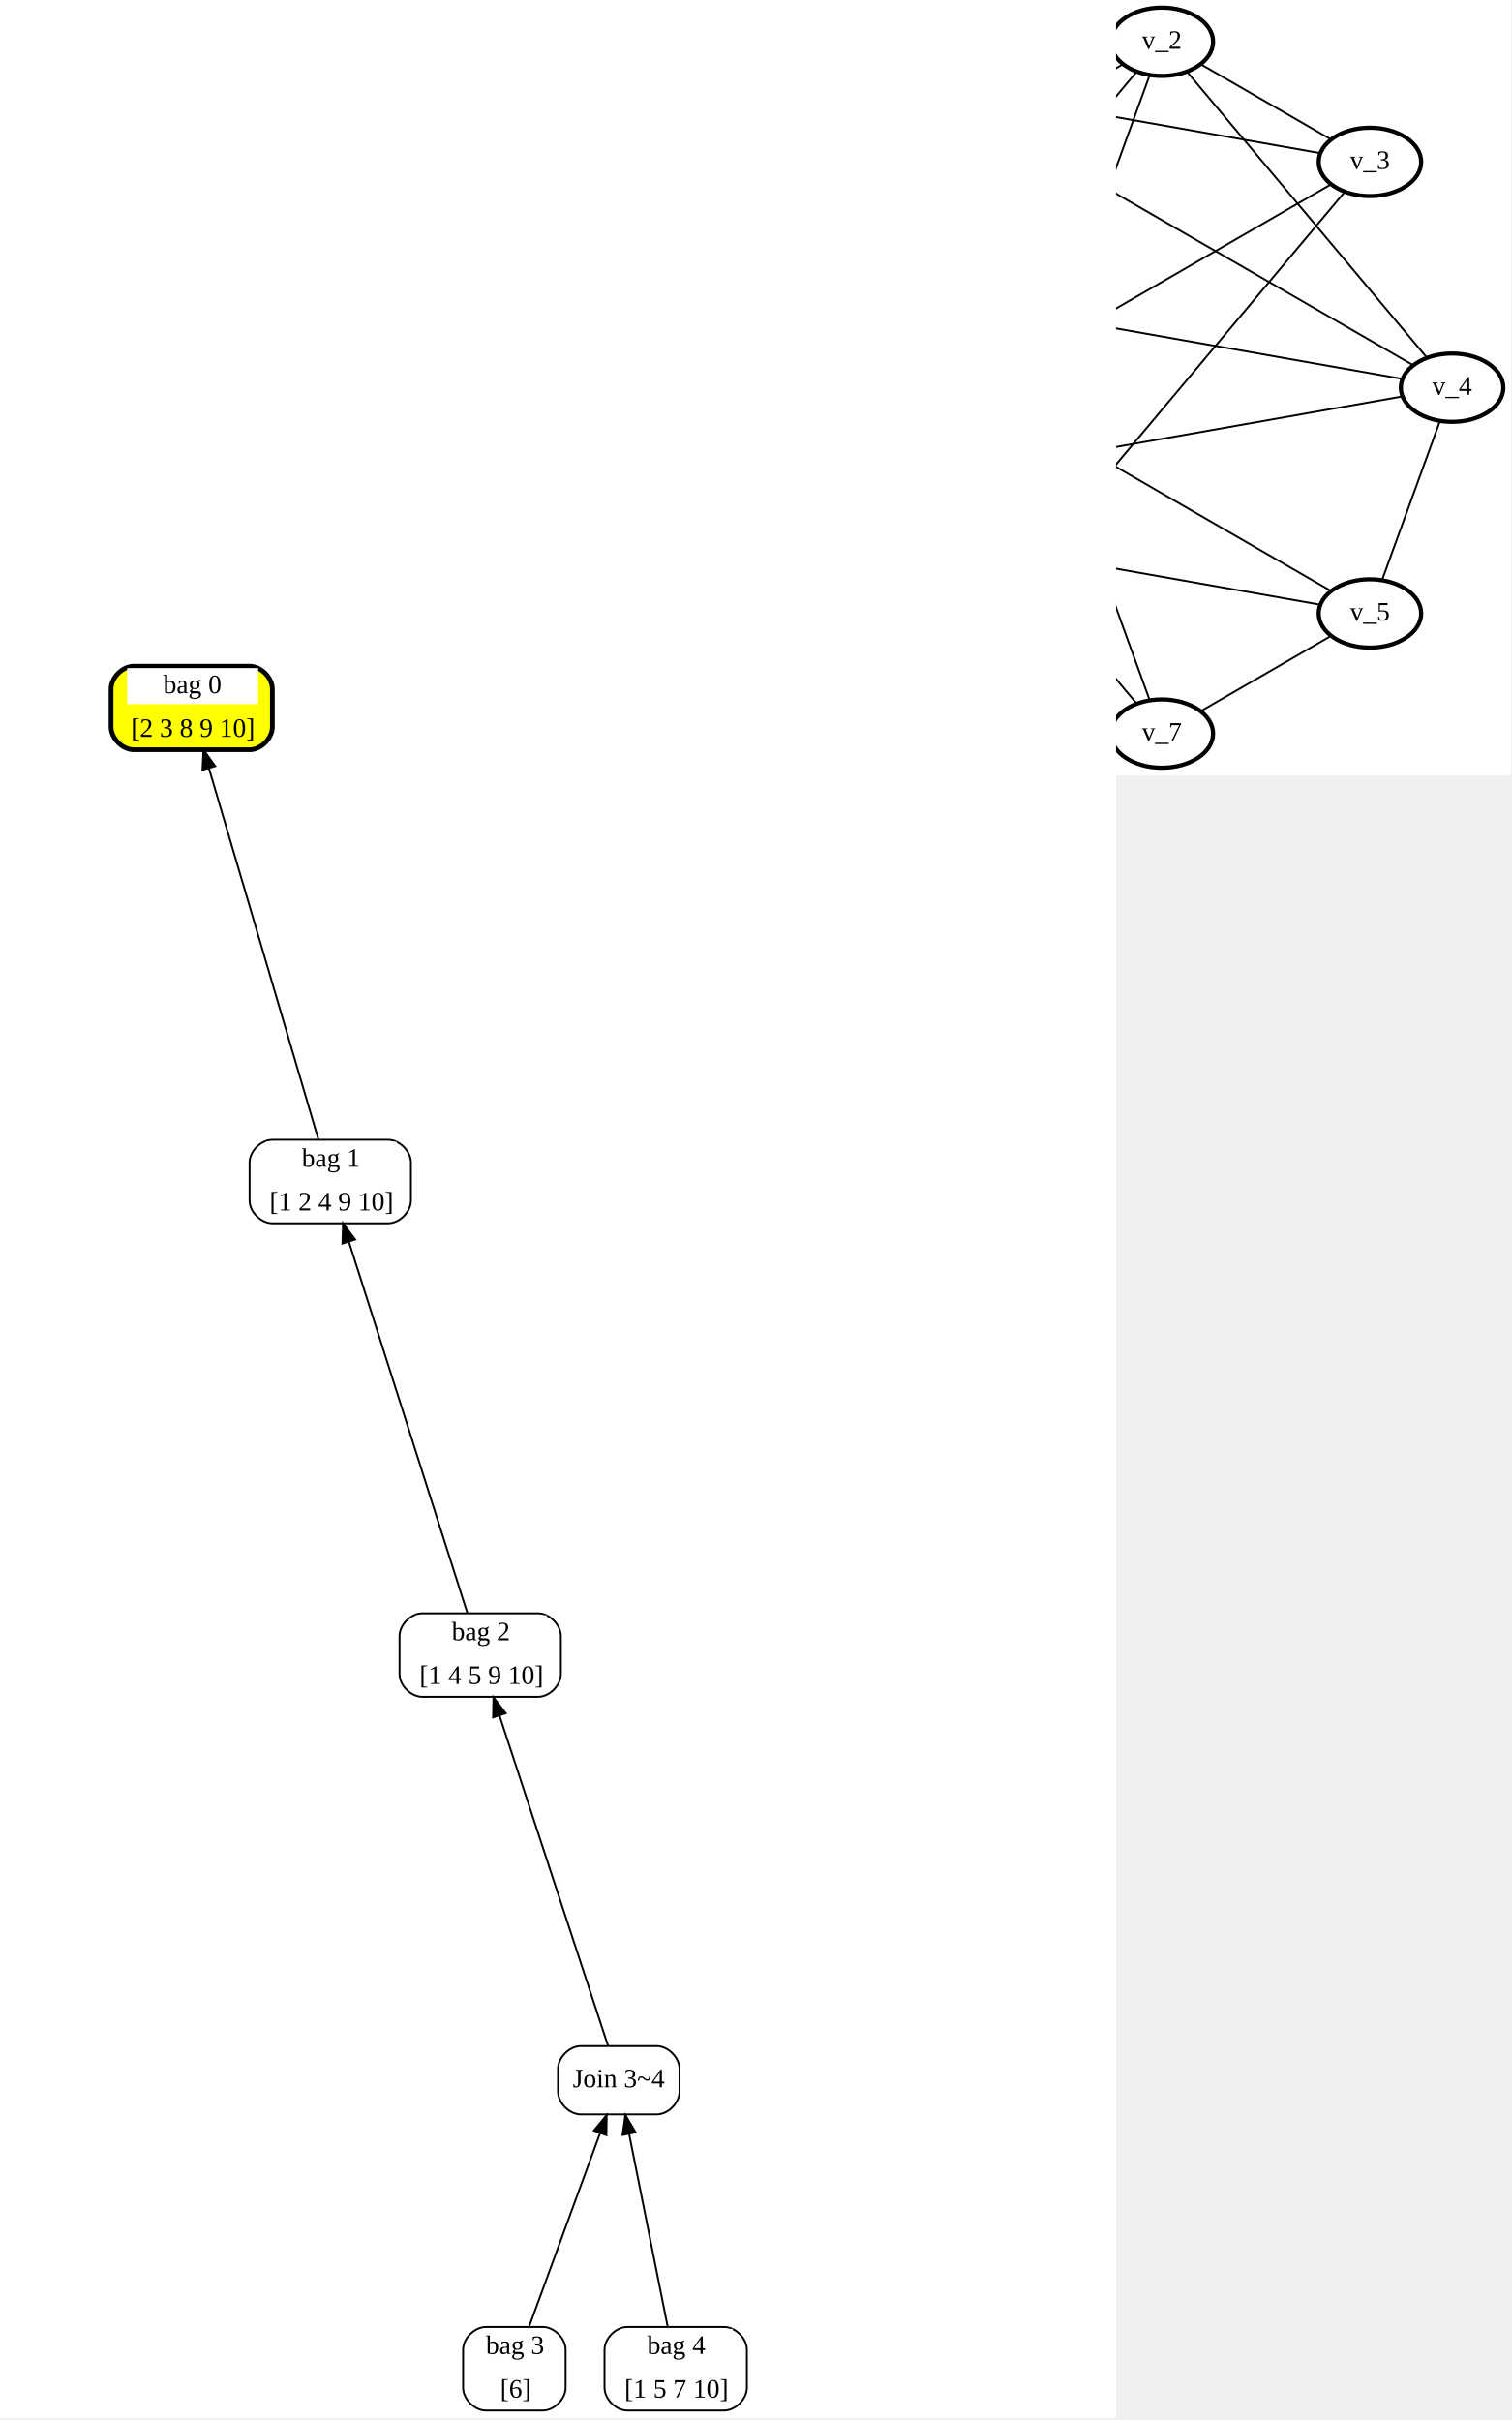
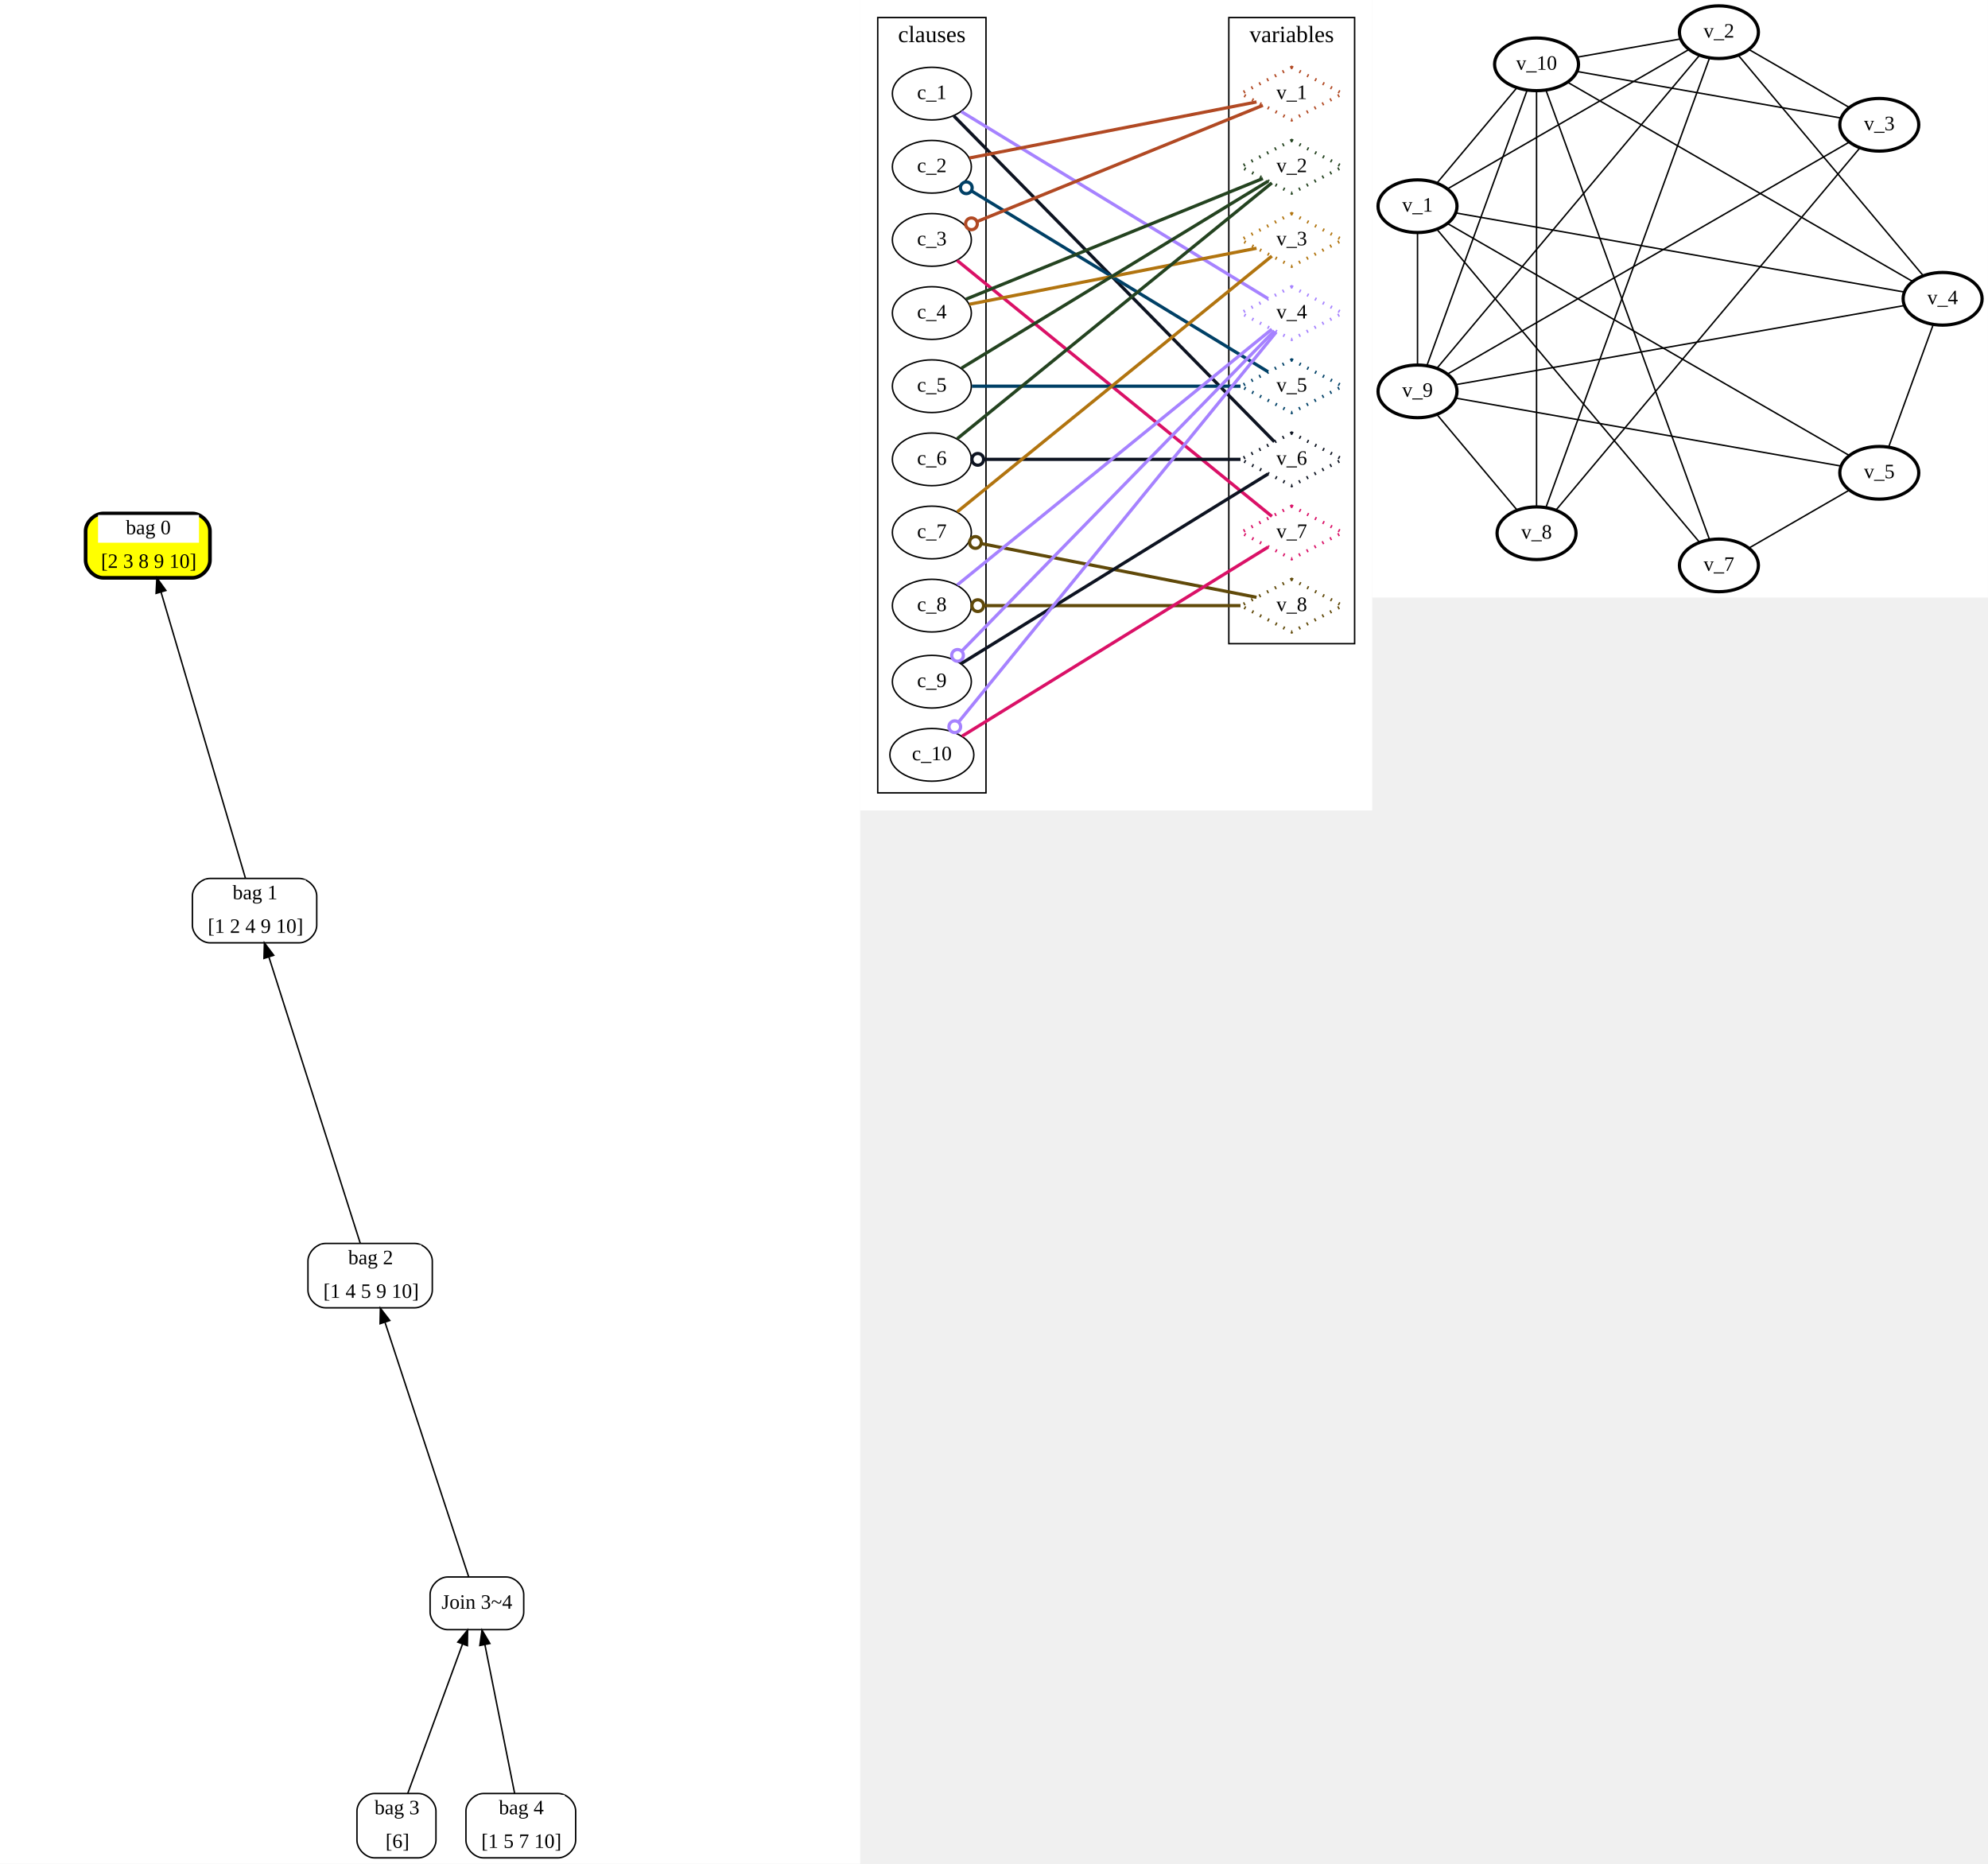
- <svg xmlns="http://www.w3.org/2000/svg" version="1.1" id="Layer_1" x="0px" y="0px" xml:space="preserve">
-   <g id="graph0" class="graph" transform="scale(1 1) rotate(0) translate(4 550)">
-     <polygon fill="white" stroke="transparent" points="-4,4 -4,-550 272,-550 272,4 -4,4" />
-     <g id="clust2" class="cluster">
-       <polygon fill="none" stroke="black" points="164,-8 164,-538 260,-538 260,-8 164,-8" />
-       <text text-anchor="middle" x="212" y="-521.2" font-family="Times New Roman,serif" font-size="16.00">variables</text>
-     </g>
-     <g id="clust1" class="cluster">
-       <polygon fill="none" stroke="black" points="8,-210 8,-538 78,-538 78,-210 8,-210" />
-       <text text-anchor="middle" x="43" y="-521.2" font-family="Times New Roman,serif" font-size="16.00">clauses</text>
-     </g>
-     <g id="node1" class="node">
-       <ellipse fill="white" stroke="black" cx="43" cy="-486" rx="27" ry="18" />
-       <text text-anchor="middle" x="43" y="-482.3" font-family="Times New Roman,serif" font-size="14.00">c_1</text>
-     </g>
-     <g id="node2" class="node">
-       <ellipse fill="white" stroke="black" cx="43" cy="-436" rx="27" ry="18" />
-       <text text-anchor="middle" x="43" y="-432.3" font-family="Times New Roman,serif" font-size="14.00">c_2</text>
-     </g>
-     <g id="node7" class="node">
-       <polygon fill="none" stroke="#b14923" stroke-width="2.2" stroke-dasharray="1,5" points="212,-504 177.14,-486 212,-468 246.86,-486 212,-504" />
-       <text text-anchor="middle" x="212" y="-482.3" font-family="Times New Roman,serif" font-size="14.00">v_1</text>
-     </g>
-     <g id="node8" class="node">
-       <polygon fill="none" stroke="#244320" stroke-width="2.2" stroke-dasharray="1,5" points="212,-454 177.14,-436 212,-418 246.86,-436 212,-454" />
-       <text text-anchor="middle" x="212" y="-432.3" font-family="Times New Roman,serif" font-size="14.00">v_2</text>
-     </g>
-     <g id="edge16" class="edge">
-       <path fill="none" stroke="#244320" stroke-width="2.2" d="M75.35,-475.81C109.24,-466.18 161.52,-451.34 190.61,-443.08" />
-       <ellipse fill="none" stroke="#244320" stroke-width="2.2" cx="71.42" cy="-476.93" rx="4" ry="4" />
-     </g>
-     <g id="node10" class="node">
-       <polygon fill="none" stroke="#a682ff" stroke-width="2.2" stroke-dasharray="1,5" points="212,-354 177.14,-336 212,-318 246.86,-336 212,-354" />
-       <text text-anchor="middle" x="212" y="-332.3" font-family="Times New Roman,serif" font-size="14.00">v_4</text>
-     </g>
-     <g id="edge17" class="edge">
-       <path fill="none" stroke="#a682ff" stroke-width="2.2" d="M65.83,-465.74C101.76,-433.84 170.39,-372.93 198.99,-347.55" />
-       <ellipse fill="none" stroke="#a682ff" stroke-width="2.2" cx="62.5" cy="-468.69" rx="4" ry="4" />
-     </g>
-     <g id="node15" class="node">
-       <polygon fill="none" stroke="#0073a1" stroke-width="2.2" stroke-dasharray="1,5" points="212,-102 177.14,-84 212,-66 246.86,-84 212,-102" />
-       <text text-anchor="middle" x="212" y="-80.3" font-family="Times New Roman,serif" font-size="14.00">v_9</text>
-     </g>
-     <g id="edge18" class="edge">
-       <path fill="none" stroke="#0073a1" stroke-width="2.2" d="M50.37,-468.47C78.58,-401.37 179.41,-161.52 205.7,-98.99" />
-     </g>
-     <g id="node16" class="node">
-       <polygon fill="none" stroke="#b14923" stroke-width="2.2" stroke-dasharray="1,5" points="212,-52 171.61,-34 212,-16 252.39,-34 212,-52" />
-       <text text-anchor="middle" x="212" y="-30.3" font-family="Times New Roman,serif" font-size="14.00">v_10</text>
-     </g>
-     <g id="edge19" class="edge">
-       <path fill="none" stroke="#b14923" stroke-width="2.2" d="M49.63,-468.28C76.9,-395.32 180.32,-118.74 206.13,-49.69" />
-     </g>
-     <g id="node3" class="node">
-       <ellipse fill="white" stroke="black" cx="43" cy="-386" rx="27" ry="18" />
-       <text text-anchor="middle" x="43" y="-382.3" font-family="Times New Roman,serif" font-size="14.00">c_3</text>
-     </g>
-     <g id="node13" class="node">
-       <polygon fill="none" stroke="#da1167" stroke-width="2.2" stroke-dasharray="1,5" points="212,-202 177.14,-184 212,-166 246.86,-184 212,-202" />
-       <text text-anchor="middle" x="212" y="-180.3" font-family="Times New Roman,serif" font-size="14.00">v_7</text>
-     </g>
-     <g id="edge20" class="edge">
-       <path fill="none" stroke="#da1167" stroke-width="2.2" d="M58.65,-412.66C93.31,-360.98 175.62,-238.25 202.98,-197.45" />
-       <ellipse fill="none" stroke="#da1167" stroke-width="2.2" cx="56.32" cy="-416.14" rx="4" ry="4" />
-     </g>
-     <g id="edge21" class="edge">
-       <path fill="none" stroke="#b14923" stroke-width="2.2" d="M50.37,-418.47C78.51,-351.52 178.96,-112.6 205.52,-49.42" />
-     </g>
-     <g id="node4" class="node">
-       <ellipse fill="white" stroke="black" cx="43" cy="-336" rx="27" ry="18" />
-       <text text-anchor="middle" x="43" y="-332.3" font-family="Times New Roman,serif" font-size="14.00">c_4</text>
-     </g>
-     <g id="node9" class="node">
-       <polygon fill="none" stroke="#b1740f" stroke-width="2.2" stroke-dasharray="1,5" points="212,-404 177.14,-386 212,-368 246.86,-386 212,-404" />
-       <text text-anchor="middle" x="212" y="-382.3" font-family="Times New Roman,serif" font-size="14.00">v_3</text>
-     </g>
-     <g id="edge22" class="edge">
-       <path fill="none" stroke="#b1740f" stroke-width="2.2" d="M70.07,-386C105.73,-386 141.4,-386 177.07,-386" />
-     </g>
-     <g id="edge23" class="edge">
-       <path fill="none" stroke="#0073a1" stroke-width="2.2" d="M56.61,-361.68C90.43,-301.24 177.5,-145.66 204.14,-98.05" />
-       <ellipse fill="none" stroke="#0073a1" stroke-width="2.2" cx="54.52" cy="-365.41" rx="4" ry="4" />
-     </g>
-     <g id="edge24" class="edge">
-       <path fill="none" stroke="#b14923" stroke-width="2.2" d="M51.38,-368.54C80.55,-307.78 177.36,-106.15 204.73,-49.14" />
-     </g>
-     <g id="node5" class="node">
-       <ellipse fill="white" stroke="black" cx="43" cy="-286" rx="27" ry="18" />
-       <text text-anchor="middle" x="43" y="-282.3" font-family="Times New Roman,serif" font-size="14.00">c_5</text>
-     </g>
-     <g id="edge25" class="edge">
-       <path fill="none" stroke="#b14923" stroke-width="2.2" d="M65.75,-356.2C101.69,-388.09 170.42,-449.1 199.02,-474.48" />
-       <ellipse fill="none" stroke="#b14923" stroke-width="2.2" cx="62.44" cy="-353.25" rx="4" ry="4" />
-     </g>
-     <g id="node11" class="node">
-       <polygon fill="none" stroke="#004066" stroke-width="2.2" stroke-dasharray="1,5" points="212,-304 177.14,-286 212,-268 246.86,-286 212,-304" />
-       <text text-anchor="middle" x="212" y="-282.3" font-family="Times New Roman,serif" font-size="14.00">v_5</text>
-     </g>
-     <g id="edge26" class="edge">
-       <path fill="none" stroke="#004066" stroke-width="2.2" d="M67.57,-328.02C100.71,-318.61 159.19,-302 190.61,-293.08" />
-     </g>
-     <g id="edge27" class="edge">
-       <path fill="none" stroke="#da1167" stroke-width="2.2" d="M59.2,-321.43C92.58,-291.41 168.42,-223.2 198.93,-195.76" />
-     </g>
-     <g id="node6" class="node">
-       <ellipse fill="white" stroke="black" cx="43" cy="-236" rx="27" ry="18" />
-       <text text-anchor="middle" x="43" y="-232.3" font-family="Times New Roman,serif" font-size="14.00">c_6</text>
-     </g>
-     <g id="edge28" class="edge">
-       <path fill="none" stroke="#b14923" stroke-width="2.2" d="M61.82,-308.27C97.3,-350.26 173.03,-439.88 201.17,-473.18" />
-       <ellipse fill="none" stroke="#b14923" stroke-width="2.2" cx="59.07" cy="-305.02" rx="4" ry="4" />
-     </g>
-     <g id="edge29" class="edge">
-       <path fill="none" stroke="#a682ff" stroke-width="2.2" d="M75.28,-296.17C109.17,-305.79 161.49,-320.65 190.6,-328.92" />
-       <ellipse fill="none" stroke="#a682ff" stroke-width="2.2" cx="71.36" cy="-295.05" rx="4" ry="4" />
-     </g>
-     <g id="edge30" class="edge">
-       <path fill="none" stroke="#004066" stroke-width="2.2" d="M78.43,-286C111.31,-286 144.19,-286 177.07,-286" />
-       <ellipse fill="none" stroke="#004066" stroke-width="2.2" cx="74.07" cy="-286" rx="4" ry="4" />
-     </g>
-     <g id="edge31" class="edge">
-       <path fill="none" stroke="#0073a1" stroke-width="2.2" d="M61.59,-263.77C97.1,-221.34 173.5,-130.01 201.47,-96.59" />
-       <ellipse fill="none" stroke="#0073a1" stroke-width="2.2" cx="58.83" cy="-267.08" rx="4" ry="4" />
-     </g>
-     <g id="edge32" class="edge">
-       <path fill="none" stroke="#244320" stroke-width="2.2" d="M56.49,-251.96C89.06,-290.51 171.52,-388.1 201.17,-423.18" />
-     </g>
-     <g id="edge33" class="edge">
-       <path fill="none" stroke="#b1740f" stroke-width="2.2" d="M65.75,-256.2C101.69,-288.09 170.42,-349.1 199.02,-374.48" />
-       <ellipse fill="none" stroke="#b1740f" stroke-width="2.2" cx="62.44" cy="-253.25" rx="4" ry="4" />
-     </g>
-     <g id="node14" class="node">
-       <polygon fill="none" stroke="#604909" stroke-width="2.2" stroke-dasharray="1,5" points="212,-152 177.14,-134 212,-116 246.86,-134 212,-152" />
-       <text text-anchor="middle" x="212" y="-130.3" font-family="Times New Roman,serif" font-size="14.00">v_8</text>
-     </g>
-     <g id="edge34" class="edge">
-       <path fill="none" stroke="#604909" stroke-width="2.2" d="M70.2,-219.58C105.61,-198.21 166.39,-161.53 195.51,-143.95" />
-       <ellipse fill="none" stroke="#604909" stroke-width="2.2" cx="66.47" cy="-221.83" rx="4" ry="4" />
-     </g>
-     <g id="edge35" class="edge">
-       <path fill="none" stroke="#0073a1" stroke-width="2.2" d="M59.2,-221.43C92.58,-191.41 168.42,-123.2 198.93,-95.76" />
-     </g>
-     <g id="edge36" class="edge">
-       <path fill="none" stroke="#b14923" stroke-width="2.2" d="M61.55,-213.82C96.77,-171.73 172.34,-81.41 200.83,-47.36" />
-       <ellipse fill="none" stroke="#b14923" stroke-width="2.2" cx="58.83" cy="-217.08" rx="4" ry="4" />
-     </g>
-     <g id="node12" class="node">
-       <polygon fill="none" stroke="#0d1321" stroke-width="2.2" stroke-dasharray="1,5" points="212,-254 177.14,-236 212,-218 246.86,-236 212,-254" />
-       <text text-anchor="middle" x="212" y="-232.3" font-family="Times New Roman,serif" font-size="14.00">v_6</text>
-     </g>
-   </g>
-   <g id="graph0" class="graph" transform="scale(1 1) rotate(0) translate(580 204.246)">
-     <polygon fill="white" stroke="none" points="-204.899,204.246 -204.899,-204.246 216.058,-204.246 216.058,204.246 -204.899,204.246" />
-     <g id="node1" class="node">
-       <ellipse fill="none" stroke="black" stroke-width="2.2" cx="-173.899" cy="-63.295" rx="27" ry="18" />
-       <text text-anchor="middle" x="-173.899" y="-59.595" font-family="Times New Roman,serif" font-size="14.00">v_1</text>
-     </g>
-     <g id="node2" class="node">
-       <ellipse fill="none" stroke="black" stroke-width="2.2" cx="32.137" cy="-182.246" rx="27" ry="18" />
-       <text text-anchor="middle" x="32.137" y="-178.546" font-family="Times New Roman,serif" font-size="14.00">v_2</text>
-     </g>
-     <g id="edge1" class="edge">
-       <path fill="none" stroke="black" d="M-153.39,-75.136C-113.897,-97.936 -27.716,-147.691 11.711,-170.454" />
-     </g>
-     <g id="node3" class="node">
-       <ellipse fill="none" stroke="black" stroke-width="2.2" cx="185.058" cy="-0" rx="27" ry="18" />
-       <text text-anchor="middle" x="185.058" y="3.7" font-family="Times New Roman,serif" font-size="14.00">v_4</text>
-     </g>
-     <g id="edge2" class="edge">
-       <path fill="none" stroke="black" d="M-147.795,-58.692C-81.648,-47.029 92.002,-16.409 158.566,-4.671" />
-     </g>
-     <g id="node4" class="node">
-       <ellipse fill="none" stroke="black" stroke-width="2.2" cx="-173.899" cy="63.295" rx="27" ry="18" />
-       <text text-anchor="middle" x="-173.899" y="66.995" font-family="Times New Roman,serif" font-size="14.00">v_9</text>
-     </g>
-     <g id="edge3" class="edge">
-       <path fill="none" stroke="black" d="M-173.899,-45.158C-173.899,-21.093 -173.899,21.144 -173.899,45.191" />
-     </g>
-     <g id="node5" class="node">
-       <ellipse fill="none" stroke="black" stroke-width="2.2" cx="-92.531" cy="-160.265" rx="28.695" ry="18" />
-       <text text-anchor="middle" x="-92.531" y="-156.565" font-family="Times New Roman,serif" font-size="14.00">v_10</text>
-     </g>
-     <g id="edge4" class="edge">
-       <path fill="none" stroke="black" d="M-160.463,-79.308C-145.387,-97.275 -121.072,-126.252 -105.987,-144.228" />
-     </g>
-     <g id="node6" class="node">
-       <ellipse fill="none" stroke="black" stroke-width="2.2" cx="32.137" cy="182.246" rx="27" ry="18" />
-       <text text-anchor="middle" x="32.137" y="185.946" font-family="Times New Roman,serif" font-size="14.00">v_7</text>
-     </g>
-     <g id="edge15" class="edge">
-       <path fill="none" stroke="black" d="M-160.697,-47.562C-123.572,-3.318 -18.538,121.856 18.778,166.326" />
-     </g>
-     <g id="node8" class="node">
-       <ellipse fill="none" stroke="black" stroke-width="2.2" cx="141.764" cy="118.951" rx="27" ry="18" />
-       <text text-anchor="middle" x="141.764" y="122.651" font-family="Times New Roman,serif" font-size="14.00">v_5</text>
-     </g>
-     <g id="edge14" class="edge">
-       <path fill="none" stroke="black" d="M-153.187,-51.337C-95.991,-18.316 63.689,73.875 120.976,106.949" />
-     </g>
-     <g id="edge5" class="edge">
-       <path fill="none" stroke="black" d="M45.44,-166.392C74.361,-131.925 142.685,-50.499 171.676,-15.947" />
-     </g>
-     <g id="edge7" class="edge">
-       <path fill="none" stroke="black" d="M6.002,-177.638C-14.704,-173.987 -43.565,-168.899 -64.7,-165.172" />
-     </g>
-     <g id="node7" class="node">
-       <ellipse fill="none" stroke="black" stroke-width="2.2" cx="141.764" cy="-118.951" rx="27" ry="18" />
-       <text text-anchor="middle" x="141.764" y="-115.251" font-family="Times New Roman,serif" font-size="14.00">v_3</text>
-     </g>
-     <g id="edge19" class="edge">
-       <path fill="none" stroke="black" d="M52.757,-170.341C72.357,-159.025 101.668,-142.102 121.237,-130.803" />
-     </g>
-     <g id="edge17" class="edge">
-       <path fill="none" stroke="black" d="M178.67,17.552C170.484,40.041 156.376,78.803 148.178,101.328" />
-     </g>
-     <g id="edge6" class="edge">
-       <path fill="none" stroke="black" d="M-160.697,47.562C-123.572,3.318 -18.538,-121.856 18.778,-166.326" />
-     </g>
-     <g id="edge8" class="edge">
-       <path fill="none" stroke="black" d="M-147.795,58.692C-81.648,47.029 92.002,16.409 158.566,4.671" />
-     </g>
-     <g id="edge10" class="edge">
-       <path fill="none" stroke="black" d="M-167.514,45.753C-152.341,4.065 -114.255,-100.578 -98.999,-142.495" />
-     </g>
-     <g id="edge12" class="edge">
-       <path fill="none" stroke="black" d="M-153.187,51.337C-95.991,18.316 63.689,-73.875 120.976,-106.949" />
-     </g>
-     <g id="edge18" class="edge">
-       <path fill="none" stroke="black" d="M-147.529,67.945C-88.11,78.421 55.689,103.775 115.247,114.276" />
-     </g>
-     <g id="edge9" class="edge">
-       <path fill="none" stroke="black" d="M-71.21,-147.955C-19.285,-117.977 113.213,-41.48 164.421,-11.915" />
-     </g>
-     <g id="edge11" class="edge">
-       <path fill="none" stroke="black" d="M-86.004,-142.332C-64.461,-83.145 4.226,105.564 25.674,164.491" />
-     </g>
-     <g id="edge13" class="edge">
-       <path fill="none" stroke="black" d="M-64.734,-155.363C-19.157,-147.327 70.844,-131.457 115.442,-123.593" />
-     </g>
-     <g id="edge16" class="edge">
-       <path fill="none" stroke="black" d="M121.144,130.857C101.545,142.173 72.234,159.096 52.664,170.394" />
-     </g>
-     <g id="node9" class="node">
-       <ellipse fill="none" stroke="black" stroke-width="2.2" cx="-92.531" cy="160.265" rx="27" ry="18" />
-       <text text-anchor="middle" x="-92.531" y="163.965" font-family="Times New Roman,serif" font-size="14.00">v_8</text>
-     </g>
-     <g id="edge20" class="edge">
-       <path fill="none" stroke="black" d="M-86.004,142.332C-64.461,83.145 4.226,-105.564 25.674,-164.491" />
-     </g>
-     <g id="edge22" class="edge">
-       <path fill="none" stroke="black" d="M-105.967,144.252C-121.134,126.178 -145.65,96.961 -160.713,79.01" />
-     </g>
-     <g id="edge23" class="edge">
-       <path fill="none" stroke="black" d="M-92.531,142.113C-92.531,85.829 -92.531,-85.362 -92.531,-141.915" />
-     </g>
-     <g id="edge21" class="edge">
-       <path fill="none" stroke="black" d="M-79.263,144.453C-38.121,95.423 87.013,-53.703 128.351,-102.967" />
-     </g>
-   </g>
+ <svg xmlns="http://www.w3.org/2000/svg" width="1359pt" height="1274pt" viewBox="0 0 1358.96 1274">
  <g id="graph0" class="graph" transform="scale(1 1) rotate(0) translate(4 1270)">
    <polygon fill="white" stroke="transparent" points="-4,4 -4,-1270 584,-1270 584,4 -4,4" />
    <g id="node1" class="node">
      <path fill="yellow" stroke="black" stroke-width="2.5" d="M127.5,-919C127.5,-919 66.5,-919 66.5,-919 60.5,-919 54.5,-913 54.5,-907 54.5,-907 54.5,-887 54.5,-887 54.5,-881 60.5,-875 66.5,-875 66.5,-875 127.5,-875 127.5,-875 133.5,-875 139.5,-881 139.5,-887 139.5,-887 139.5,-907 139.5,-907 139.5,-913 133.5,-919 127.5,-919" />
      <polygon fill="white" stroke="transparent" points="63,-899 63,-918 132,-918 132,-899 63,-899" />
      <text text-anchor="start" x="82" y="-904.8" font-family="Times New Roman,serif" font-size="14.00">bag 0</text>
      <text text-anchor="start" x="65" y="-881.8" font-family="Times New Roman,serif" font-size="14.00">[2 3 8 9 10]</text>
    </g>
    <g id="node2" class="node">
      <path fill="white" stroke="black" d="M200.5,-669.5C200.5,-669.5 139.5,-669.5 139.5,-669.5 133.5,-669.5 127.5,-663.5 127.5,-657.5 127.5,-657.5 127.5,-637.5 127.5,-637.5 127.5,-631.5 133.5,-625.5 139.5,-625.5 139.5,-625.5 200.5,-625.5 200.5,-625.5 206.5,-625.5 212.5,-631.5 212.5,-637.5 212.5,-637.5 212.5,-657.5 212.5,-657.5 212.5,-663.5 206.5,-669.5 200.5,-669.5" />
      <polygon fill="white" stroke="transparent" points="136,-649.5 136,-668.5 205,-668.5 205,-649.5 136,-649.5" />
      <text text-anchor="start" x="155" y="-655.3" font-family="Times New Roman,serif" font-size="14.00">bag 1</text>
      <text text-anchor="start" x="138" y="-632.3" font-family="Times New Roman,serif" font-size="14.00">[1 2 4 9 10]</text>
    </g>
    <g id="edge1" class="edge">
      <path fill="none" stroke="black" d="M163.78,-669.6C150.87,-713.35 121.16,-814.09 106.1,-865.14" />
      <polygon fill="black" stroke="black" points="102.68,-864.37 103.21,-874.95 109.39,-866.35 102.68,-864.37" />
    </g>
    <g id="node3" class="node">
      <path fill="white" stroke="black" d="M279.5,-420C279.5,-420 218.5,-420 218.5,-420 212.5,-420 206.5,-414 206.5,-408 206.5,-408 206.5,-388 206.5,-388 206.5,-382 212.5,-376 218.5,-376 218.5,-376 279.5,-376 279.5,-376 285.5,-376 291.5,-382 291.5,-388 291.5,-388 291.5,-408 291.5,-408 291.5,-414 285.5,-420 279.5,-420" />
      <polygon fill="white" stroke="transparent" points="215,-400 215,-419 284,-419 284,-400 215,-400" />
      <text text-anchor="start" x="234" y="-405.8" font-family="Times New Roman,serif" font-size="14.00">bag 2</text>
      <text text-anchor="start" x="217" y="-382.8" font-family="Times New Roman,serif" font-size="14.00">[1 4 5 9 10]</text>
    </g>
    <g id="edge2" class="edge">
      <path fill="none" stroke="black" d="M242.26,-420.1C228.3,-463.85 196.14,-564.59 179.85,-615.64" />
      <polygon fill="black" stroke="black" points="176.43,-614.86 176.72,-625.45 183.09,-616.99 176.43,-614.86" />
    </g>
    <g id="node4" class="node">
      <path fill="white" stroke="black" d="M282,-44C282,-44 252,-44 252,-44 246,-44 240,-38 240,-32 240,-32 240,-12 240,-12 240,-6 246,0 252,0 252,0 282,0 282,0 288,0 294,-6 294,-12 294,-12 294,-32 294,-32 294,-38 288,-44 282,-44" />
      <polygon fill="white" stroke="transparent" points="250,-24 250,-43 285,-43 285,-24 250,-24" />
      <text text-anchor="start" x="252" y="-29.8" font-family="Times New Roman,serif" font-size="14.00">bag 3</text>
      <text text-anchor="start" x="259.5" y="-6.8" font-family="Times New Roman,serif" font-size="14.00">[6]</text>
    </g>
    <g id="node9" class="node">
      <path fill="white" stroke="black" d="M342,-192C342,-192 302,-192 302,-192 296,-192 290,-186 290,-180 290,-180 290,-168 290,-168 290,-162 296,-156 302,-156 302,-156 342,-156 342,-156 348,-156 354,-162 354,-168 354,-168 354,-180 354,-180 354,-186 348,-192 342,-192" />
      <text text-anchor="middle" x="322" y="-170.3" font-family="Times New Roman,serif" font-size="14.00">Join 3~4</text>
    </g>
    <g id="edge8" class="edge">
      <path fill="none" stroke="black" d="M274.76,-44.17C284.56,-70.9 301.43,-116.91 312.14,-146.1" />
      <polygon fill="black" stroke="black" points="308.91,-147.48 315.64,-155.66 315.49,-145.07 308.91,-147.48" />
    </g>
    <g id="node5" class="node">
      <path fill="white" stroke="black" d="M377.5,-44C377.5,-44 326.5,-44 326.5,-44 320.5,-44 314.5,-38 314.5,-32 314.5,-32 314.5,-12 314.5,-12 314.5,-6 320.5,0 326.5,0 326.5,0 377.5,0 377.5,0 383.5,0 389.5,-6 389.5,-12 389.5,-12 389.5,-32 389.5,-32 389.5,-38 383.5,-44 377.5,-44" />
      <polygon fill="white" stroke="transparent" points="323,-24 323,-43 382,-43 382,-24 323,-24" />
      <text text-anchor="start" x="337" y="-29.8" font-family="Times New Roman,serif" font-size="14.00">bag 4</text>
      <text text-anchor="start" x="325" y="-6.8" font-family="Times New Roman,serif" font-size="14.00">[1 5 7 10]</text>
    </g>
    <g id="edge9" class="edge">
      <path fill="none" stroke="black" d="M347.77,-44.17C342.44,-70.79 333.3,-116.51 327.46,-145.72" />
      <polygon fill="black" stroke="black" points="324,-145.17 325.47,-155.66 330.86,-146.54 324,-145.17" />
    </g>
    <g id="edge10" class="edge">
      <path fill="none" stroke="black" d="M316.39,-192.05C304.14,-229.32 274.82,-318.49 259.2,-365.99" />
      <polygon fill="black" stroke="black" points="255.79,-365.14 255.99,-375.73 262.44,-367.33 255.79,-365.14" />
    </g>
  </g>
+   <g id="graph0" class="graph" transform="scale(1 1) rotate(0) translate(4 550) translate(588)">
+     <polygon fill="white" stroke="transparent" points="-4,4 -4,-550 346,-550 346,4 -4,4" />
+     <g id="clust2" class="cluster">
+       <polygon fill="none" stroke="black" points="248,-110 248,-538 334,-538 334,-110 248,-110" />
+       <text text-anchor="middle" x="291" y="-521.2" font-family="Times New Roman,serif" font-size="16.00">variables</text>
+     </g>
+     <g id="clust1" class="cluster">
+       <polygon fill="none" stroke="black" points="8,-8 8,-538 82,-538 82,-8 8,-8" />
+       <text text-anchor="middle" x="45" y="-521.2" font-family="Times New Roman,serif" font-size="16.00">clauses</text>
+     </g>
+     <g id="node1" class="node">
+       <ellipse fill="white" stroke="black" cx="45" cy="-486" rx="27" ry="18" />
+       <text text-anchor="middle" x="45" y="-482.3" font-family="Times New Roman,serif" font-size="14.00">c_1</text>
+     </g>
+     <g id="node2" class="node">
+       <ellipse fill="white" stroke="black" cx="45" cy="-436" rx="27" ry="18" />
+       <text text-anchor="middle" x="45" y="-432.3" font-family="Times New Roman,serif" font-size="14.00">c_2</text>
+     </g>
+     <g id="node11" class="node">
+       <polygon fill="none" stroke="#b14923" stroke-width="2.2" stroke-dasharray="1,5" points="291,-504 256.14,-486 291,-468 325.86,-486 291,-504" />
+       <text text-anchor="middle" x="291" y="-482.3" font-family="Times New Roman,serif" font-size="14.00">v_1</text>
+     </g>
+     <g id="node14" class="node">
+       <polygon fill="none" stroke="#a682ff" stroke-width="2.2" stroke-dasharray="1,5" points="291,-354 256.14,-336 291,-318 325.86,-336 291,-354" />
+       <text text-anchor="middle" x="291" y="-332.3" font-family="Times New Roman,serif" font-size="14.00">v_4</text>
+     </g>
+     <g id="edge18" class="edge">
+       <path fill="none" stroke="#a682ff" stroke-width="2.2" d="M65.13,-473.72C112.75,-444.69 231.57,-372.24 274.88,-345.83" />
+     </g>
+     <g id="node16" class="node">
+       <polygon fill="none" stroke="#0d1321" stroke-width="2.2" stroke-dasharray="1,5" points="291,-254 256.14,-236 291,-218 325.86,-236 291,-254" />
+       <text text-anchor="middle" x="291" y="-232.3" font-family="Times New Roman,serif" font-size="14.00">v_6</text>
+     </g>
+     <g id="edge19" class="edge">
+       <path fill="none" stroke="#0d1321" stroke-width="2.2" d="M60.02,-470.74C105.08,-424.94 238.54,-289.31 279.15,-248.05" />
+     </g>
+     <g id="node3" class="node">
+       <ellipse fill="white" stroke="black" cx="45" cy="-386" rx="27" ry="18" />
+       <text text-anchor="middle" x="45" y="-382.3" font-family="Times New Roman,serif" font-size="14.00">c_3</text>
+     </g>
+     <g id="edge20" class="edge">
+       <path fill="none" stroke="#b14923" stroke-width="2.2" d="M70.6,-442C118.37,-451.32 220.42,-471.23 266.96,-480.31" />
+     </g>
+     <g id="node15" class="node">
+       <polygon fill="none" stroke="#004066" stroke-width="2.2" stroke-dasharray="1,5" points="291,-304 256.14,-286 291,-268 325.86,-286 291,-304" />
+       <text text-anchor="middle" x="291" y="-282.3" font-family="Times New Roman,serif" font-size="14.00">v_5</text>
+     </g>
+     <g id="edge21" class="edge">
+       <path fill="none" stroke="#004066" stroke-width="2.2" d="M71.97,-419.56C123.27,-388.27 233.51,-321.05 274.88,-295.83" />
+       <ellipse fill="none" stroke="#004066" stroke-width="2.2" cx="68.55" cy="-421.64" rx="4" ry="4" />
+     </g>
+     <g id="node4" class="node">
+       <ellipse fill="white" stroke="black" cx="45" cy="-336" rx="27" ry="18" />
+       <text text-anchor="middle" x="45" y="-332.3" font-family="Times New Roman,serif" font-size="14.00">c_4</text>
+     </g>
+     <g id="edge22" class="edge">
+       <path fill="none" stroke="#b14923" stroke-width="2.2" d="M75.85,-398.54C127.14,-419.39 228.56,-460.62 271.28,-477.99" />
+       <ellipse fill="none" stroke="#b14923" stroke-width="2.2" cx="72.07" cy="-397" rx="4" ry="4" />
+     </g>
+     <g id="node17" class="node">
+       <polygon fill="none" stroke="#da1167" stroke-width="2.2" stroke-dasharray="1,5" points="291,-204 256.14,-186 291,-168 325.86,-186 291,-204" />
+       <text text-anchor="middle" x="291" y="-182.3" font-family="Times New Roman,serif" font-size="14.00">v_7</text>
+     </g>
+     <g id="edge23" class="edge">
+       <path fill="none" stroke="#da1167" stroke-width="2.2" d="M62.3,-371.94C108.78,-334.15 235.68,-230.98 277.46,-197.01" />
+     </g>
+     <g id="node5" class="node">
+       <ellipse fill="white" stroke="black" cx="45" cy="-286" rx="27" ry="18" />
+       <text text-anchor="middle" x="45" y="-282.3" font-family="Times New Roman,serif" font-size="14.00">c_5</text>
+     </g>
+     <g id="node12" class="node">
+       <polygon fill="none" stroke="#244320" stroke-width="2.2" stroke-dasharray="1,5" points="291,-454 256.14,-436 291,-418 325.86,-436 291,-454" />
+       <text text-anchor="middle" x="291" y="-432.3" font-family="Times New Roman,serif" font-size="14.00">v_2</text>
+     </g>
+     <g id="edge24" class="edge">
+       <path fill="none" stroke="#244320" stroke-width="2.2" d="M68.36,-345.5C116.58,-365.1 226.36,-409.72 271.28,-427.99" />
+     </g>
+     <g id="node13" class="node">
+       <polygon fill="none" stroke="#b1740f" stroke-width="2.2" stroke-dasharray="1,5" points="291,-404 256.14,-386 291,-368 325.86,-386 291,-404" />
+       <text text-anchor="middle" x="291" y="-382.3" font-family="Times New Roman,serif" font-size="14.00">v_3</text>
+     </g>
+     <g id="edge25" class="edge">
+       <path fill="none" stroke="#b1740f" stroke-width="2.2" d="M70.6,-342C118.37,-351.32 220.42,-371.23 266.96,-380.31" />
+     </g>
+     <g id="node6" class="node">
+       <ellipse fill="white" stroke="black" cx="45" cy="-236" rx="27" ry="18" />
+       <text text-anchor="middle" x="45" y="-232.3" font-family="Times New Roman,serif" font-size="14.00">c_6</text>
+     </g>
+     <g id="edge26" class="edge">
+       <path fill="none" stroke="#244320" stroke-width="2.2" d="M65.25,-298.35C112.94,-327.43 231.57,-399.76 274.86,-426.16" />
+     </g>
+     <g id="edge27" class="edge">
+       <path fill="none" stroke="#004066" stroke-width="2.2" d="M72.39,-286C133.59,-286 194.79,-286 255.99,-286" />
+     </g>
+     <g id="node7" class="node">
+       <ellipse fill="white" stroke="black" cx="45" cy="-186" rx="27" ry="18" />
+       <text text-anchor="middle" x="45" y="-182.3" font-family="Times New Roman,serif" font-size="14.00">c_7</text>
+     </g>
+     <g id="edge28" class="edge">
+       <path fill="none" stroke="#244320" stroke-width="2.2" d="M62.36,-250.12C108.89,-287.94 235.62,-390.98 277.42,-424.96" />
+     </g>
+     <g id="edge29" class="edge">
+       <path fill="none" stroke="#0d1321" stroke-width="2.2" d="M80.63,-236C139.09,-236 197.54,-236 255.99,-236" />
+       <ellipse fill="none" stroke="#0d1321" stroke-width="2.2" cx="76.39" cy="-236" rx="4" ry="4" />
+     </g>
+     <g id="node8" class="node">
+       <ellipse fill="white" stroke="black" cx="45" cy="-136" rx="27" ry="18" />
+       <text text-anchor="middle" x="45" y="-132.3" font-family="Times New Roman,serif" font-size="14.00">c_8</text>
+     </g>
+     <g id="edge30" class="edge">
+       <path fill="none" stroke="#b1740f" stroke-width="2.2" d="M62.36,-200.12C108.89,-237.94 235.62,-340.98 277.42,-374.96" />
+     </g>
+     <g id="node18" class="node">
+       <polygon fill="none" stroke="#604909" stroke-width="2.2" stroke-dasharray="1,5" points="291,-154 256.14,-136 291,-118 325.86,-136 291,-154" />
+       <text text-anchor="middle" x="291" y="-132.3" font-family="Times New Roman,serif" font-size="14.00">v_8</text>
+     </g>
+     <g id="edge31" class="edge">
+       <path fill="none" stroke="#604909" stroke-width="2.2" d="M78.87,-178.39C129.3,-168.55 222.92,-150.28 266.94,-141.69" />
+       <ellipse fill="none" stroke="#604909" stroke-width="2.2" cx="74.79" cy="-179.19" rx="4" ry="4" />
+     </g>
+     <g id="node9" class="node">
+       <ellipse fill="white" stroke="black" cx="45" cy="-84" rx="27" ry="18" />
+       <text text-anchor="middle" x="45" y="-80.3" font-family="Times New Roman,serif" font-size="14.00">c_9</text>
+     </g>
+     <g id="edge32" class="edge">
+       <path fill="none" stroke="#a682ff" stroke-width="2.2" d="M62.36,-150.12C108.89,-187.94 235.62,-290.98 277.42,-324.96" />
+     </g>
+     <g id="edge33" class="edge">
+       <path fill="none" stroke="#604909" stroke-width="2.2" d="M80.63,-136C139.09,-136 197.54,-136 255.99,-136" />
+       <ellipse fill="none" stroke="#604909" stroke-width="2.2" cx="76.39" cy="-136" rx="4" ry="4" />
+     </g>
+     <g id="node10" class="node">
+       <ellipse fill="white" stroke="black" cx="45" cy="-34" rx="28.7" ry="18" />
+       <text text-anchor="middle" x="45" y="-30.3" font-family="Times New Roman,serif" font-size="14.00">c_10</text>
+     </g>
+     <g id="edge34" class="edge">
+       <path fill="none" stroke="#a682ff" stroke-width="2.2" d="M65.41,-104.91C114.89,-155.6 240.03,-283.79 279.13,-323.85" />
+       <ellipse fill="none" stroke="#a682ff" stroke-width="2.2" cx="62.56" cy="-101.99" rx="4" ry="4" />
+     </g>
+     <g id="edge35" class="edge">
+       <path fill="none" stroke="#0d1321" stroke-width="2.2" d="M64.9,-96.29C112.35,-125.62 231.46,-199.21 274.86,-226.03" />
+     </g>
+     <g id="edge36" class="edge">
+       <path fill="none" stroke="#a682ff" stroke-width="2.2" d="M63.37,-56.56C111.9,-116.13 242.35,-276.28 280.43,-323.02" />
+       <ellipse fill="none" stroke="#a682ff" stroke-width="2.2" cx="60.67" cy="-53.23" rx="4" ry="4" />
+     </g>
+     <g id="edge37" class="edge">
+       <path fill="none" stroke="#da1167" stroke-width="2.2" d="M65.6,-46.73C113.53,-76.34 231.68,-149.34 274.86,-176.03" />
+     </g>
+   </g>
+   <g id="graph0" class="graph" transform="scale(1 1) rotate(0) translate(204.899 204.246) translate(938)">
+     <polygon fill="white" stroke="none" points="-204.899,204.246 -204.899,-204.246 216.058,-204.246 216.058,204.246 -204.899,204.246" />
+     <g id="node1" class="node">
+       <ellipse fill="none" stroke="black" stroke-width="2.2" cx="-173.899" cy="-63.295" rx="27" ry="18" />
+       <text text-anchor="middle" x="-173.899" y="-59.595" font-family="Times New Roman,serif" font-size="14.00">v_1</text>
+     </g>
+     <g id="node2" class="node">
+       <ellipse fill="none" stroke="black" stroke-width="2.2" cx="32.137" cy="-182.246" rx="27" ry="18" />
+       <text text-anchor="middle" x="32.137" y="-178.546" font-family="Times New Roman,serif" font-size="14.00">v_2</text>
+     </g>
+     <g id="edge1" class="edge">
+       <path fill="none" stroke="black" d="M-153.39,-75.136C-113.897,-97.936 -27.716,-147.691 11.711,-170.454" />
+     </g>
+     <g id="node3" class="node">
+       <ellipse fill="none" stroke="black" stroke-width="2.2" cx="185.058" cy="-0" rx="27" ry="18" />
+       <text text-anchor="middle" x="185.058" y="3.7" font-family="Times New Roman,serif" font-size="14.00">v_4</text>
+     </g>
+     <g id="edge2" class="edge">
+       <path fill="none" stroke="black" d="M-147.795,-58.692C-81.648,-47.029 92.002,-16.409 158.566,-4.671" />
+     </g>
+     <g id="node4" class="node">
+       <ellipse fill="none" stroke="black" stroke-width="2.2" cx="-173.899" cy="63.295" rx="27" ry="18" />
+       <text text-anchor="middle" x="-173.899" y="66.995" font-family="Times New Roman,serif" font-size="14.00">v_9</text>
+     </g>
+     <g id="edge3" class="edge">
+       <path fill="none" stroke="black" d="M-173.899,-45.158C-173.899,-21.093 -173.899,21.144 -173.899,45.191" />
+     </g>
+     <g id="node5" class="node">
+       <ellipse fill="none" stroke="black" stroke-width="2.2" cx="-92.531" cy="-160.265" rx="28.695" ry="18" />
+       <text text-anchor="middle" x="-92.531" y="-156.565" font-family="Times New Roman,serif" font-size="14.00">v_10</text>
+     </g>
+     <g id="edge4" class="edge">
+       <path fill="none" stroke="black" d="M-160.463,-79.308C-145.387,-97.275 -121.072,-126.252 -105.987,-144.228" />
+     </g>
+     <g id="node6" class="node">
+       <ellipse fill="none" stroke="black" stroke-width="2.2" cx="32.137" cy="182.246" rx="27" ry="18" />
+       <text text-anchor="middle" x="32.137" y="185.946" font-family="Times New Roman,serif" font-size="14.00">v_7</text>
+     </g>
+     <g id="edge15" class="edge">
+       <path fill="none" stroke="black" d="M-160.697,-47.562C-123.572,-3.318 -18.538,121.856 18.778,166.326" />
+     </g>
+     <g id="node8" class="node">
+       <ellipse fill="none" stroke="black" stroke-width="2.2" cx="141.764" cy="118.951" rx="27" ry="18" />
+       <text text-anchor="middle" x="141.764" y="122.651" font-family="Times New Roman,serif" font-size="14.00">v_5</text>
+     </g>
+     <g id="edge14" class="edge">
+       <path fill="none" stroke="black" d="M-153.187,-51.337C-95.991,-18.316 63.689,73.875 120.976,106.949" />
+     </g>
+     <g id="edge5" class="edge">
+       <path fill="none" stroke="black" d="M45.44,-166.392C74.361,-131.925 142.685,-50.499 171.676,-15.947" />
+     </g>
+     <g id="edge7" class="edge">
+       <path fill="none" stroke="black" d="M6.002,-177.638C-14.704,-173.987 -43.565,-168.899 -64.7,-165.172" />
+     </g>
+     <g id="node7" class="node">
+       <ellipse fill="none" stroke="black" stroke-width="2.2" cx="141.764" cy="-118.951" rx="27" ry="18" />
+       <text text-anchor="middle" x="141.764" y="-115.251" font-family="Times New Roman,serif" font-size="14.00">v_3</text>
+     </g>
+     <g id="edge19" class="edge">
+       <path fill="none" stroke="black" d="M52.757,-170.341C72.357,-159.025 101.668,-142.102 121.237,-130.803" />
+     </g>
+     <g id="edge17" class="edge">
+       <path fill="none" stroke="black" d="M178.67,17.552C170.484,40.041 156.376,78.803 148.178,101.328" />
+     </g>
+     <g id="edge6" class="edge">
+       <path fill="none" stroke="black" d="M-160.697,47.562C-123.572,3.318 -18.538,-121.856 18.778,-166.326" />
+     </g>
+     <g id="edge8" class="edge">
+       <path fill="none" stroke="black" d="M-147.795,58.692C-81.648,47.029 92.002,16.409 158.566,4.671" />
+     </g>
+     <g id="edge10" class="edge">
+       <path fill="none" stroke="black" d="M-167.514,45.753C-152.341,4.065 -114.255,-100.578 -98.999,-142.495" />
+     </g>
+     <g id="edge12" class="edge">
+       <path fill="none" stroke="black" d="M-153.187,51.337C-95.991,18.316 63.689,-73.875 120.976,-106.949" />
+     </g>
+     <g id="edge18" class="edge">
+       <path fill="none" stroke="black" d="M-147.529,67.945C-88.11,78.421 55.689,103.775 115.247,114.276" />
+     </g>
+     <g id="edge9" class="edge">
+       <path fill="none" stroke="black" d="M-71.21,-147.955C-19.285,-117.977 113.213,-41.48 164.421,-11.915" />
+     </g>
+     <g id="edge11" class="edge">
+       <path fill="none" stroke="black" d="M-86.004,-142.332C-64.461,-83.145 4.226,105.564 25.674,164.491" />
+     </g>
+     <g id="edge13" class="edge">
+       <path fill="none" stroke="black" d="M-64.734,-155.363C-19.157,-147.327 70.844,-131.457 115.442,-123.593" />
+     </g>
+     <g id="edge16" class="edge">
+       <path fill="none" stroke="black" d="M121.144,130.857C101.545,142.173 72.234,159.096 52.664,170.394" />
+     </g>
+     <g id="node9" class="node">
+       <ellipse fill="none" stroke="black" stroke-width="2.2" cx="-92.531" cy="160.265" rx="27" ry="18" />
+       <text text-anchor="middle" x="-92.531" y="163.965" font-family="Times New Roman,serif" font-size="14.00">v_8</text>
+     </g>
+     <g id="edge20" class="edge">
+       <path fill="none" stroke="black" d="M-86.004,142.332C-64.461,83.145 4.226,-105.564 25.674,-164.491" />
+     </g>
+     <g id="edge22" class="edge">
+       <path fill="none" stroke="black" d="M-105.967,144.252C-121.134,126.178 -145.65,96.961 -160.713,79.01" />
+     </g>
+     <g id="edge23" class="edge">
+       <path fill="none" stroke="black" d="M-92.531,142.113C-92.531,85.829 -92.531,-85.362 -92.531,-141.915" />
+     </g>
+     <g id="edge21" class="edge">
+       <path fill="none" stroke="black" d="M-79.263,144.453C-38.121,95.423 87.013,-53.703 128.351,-102.967" />
+     </g>
+   </g>
</svg>
